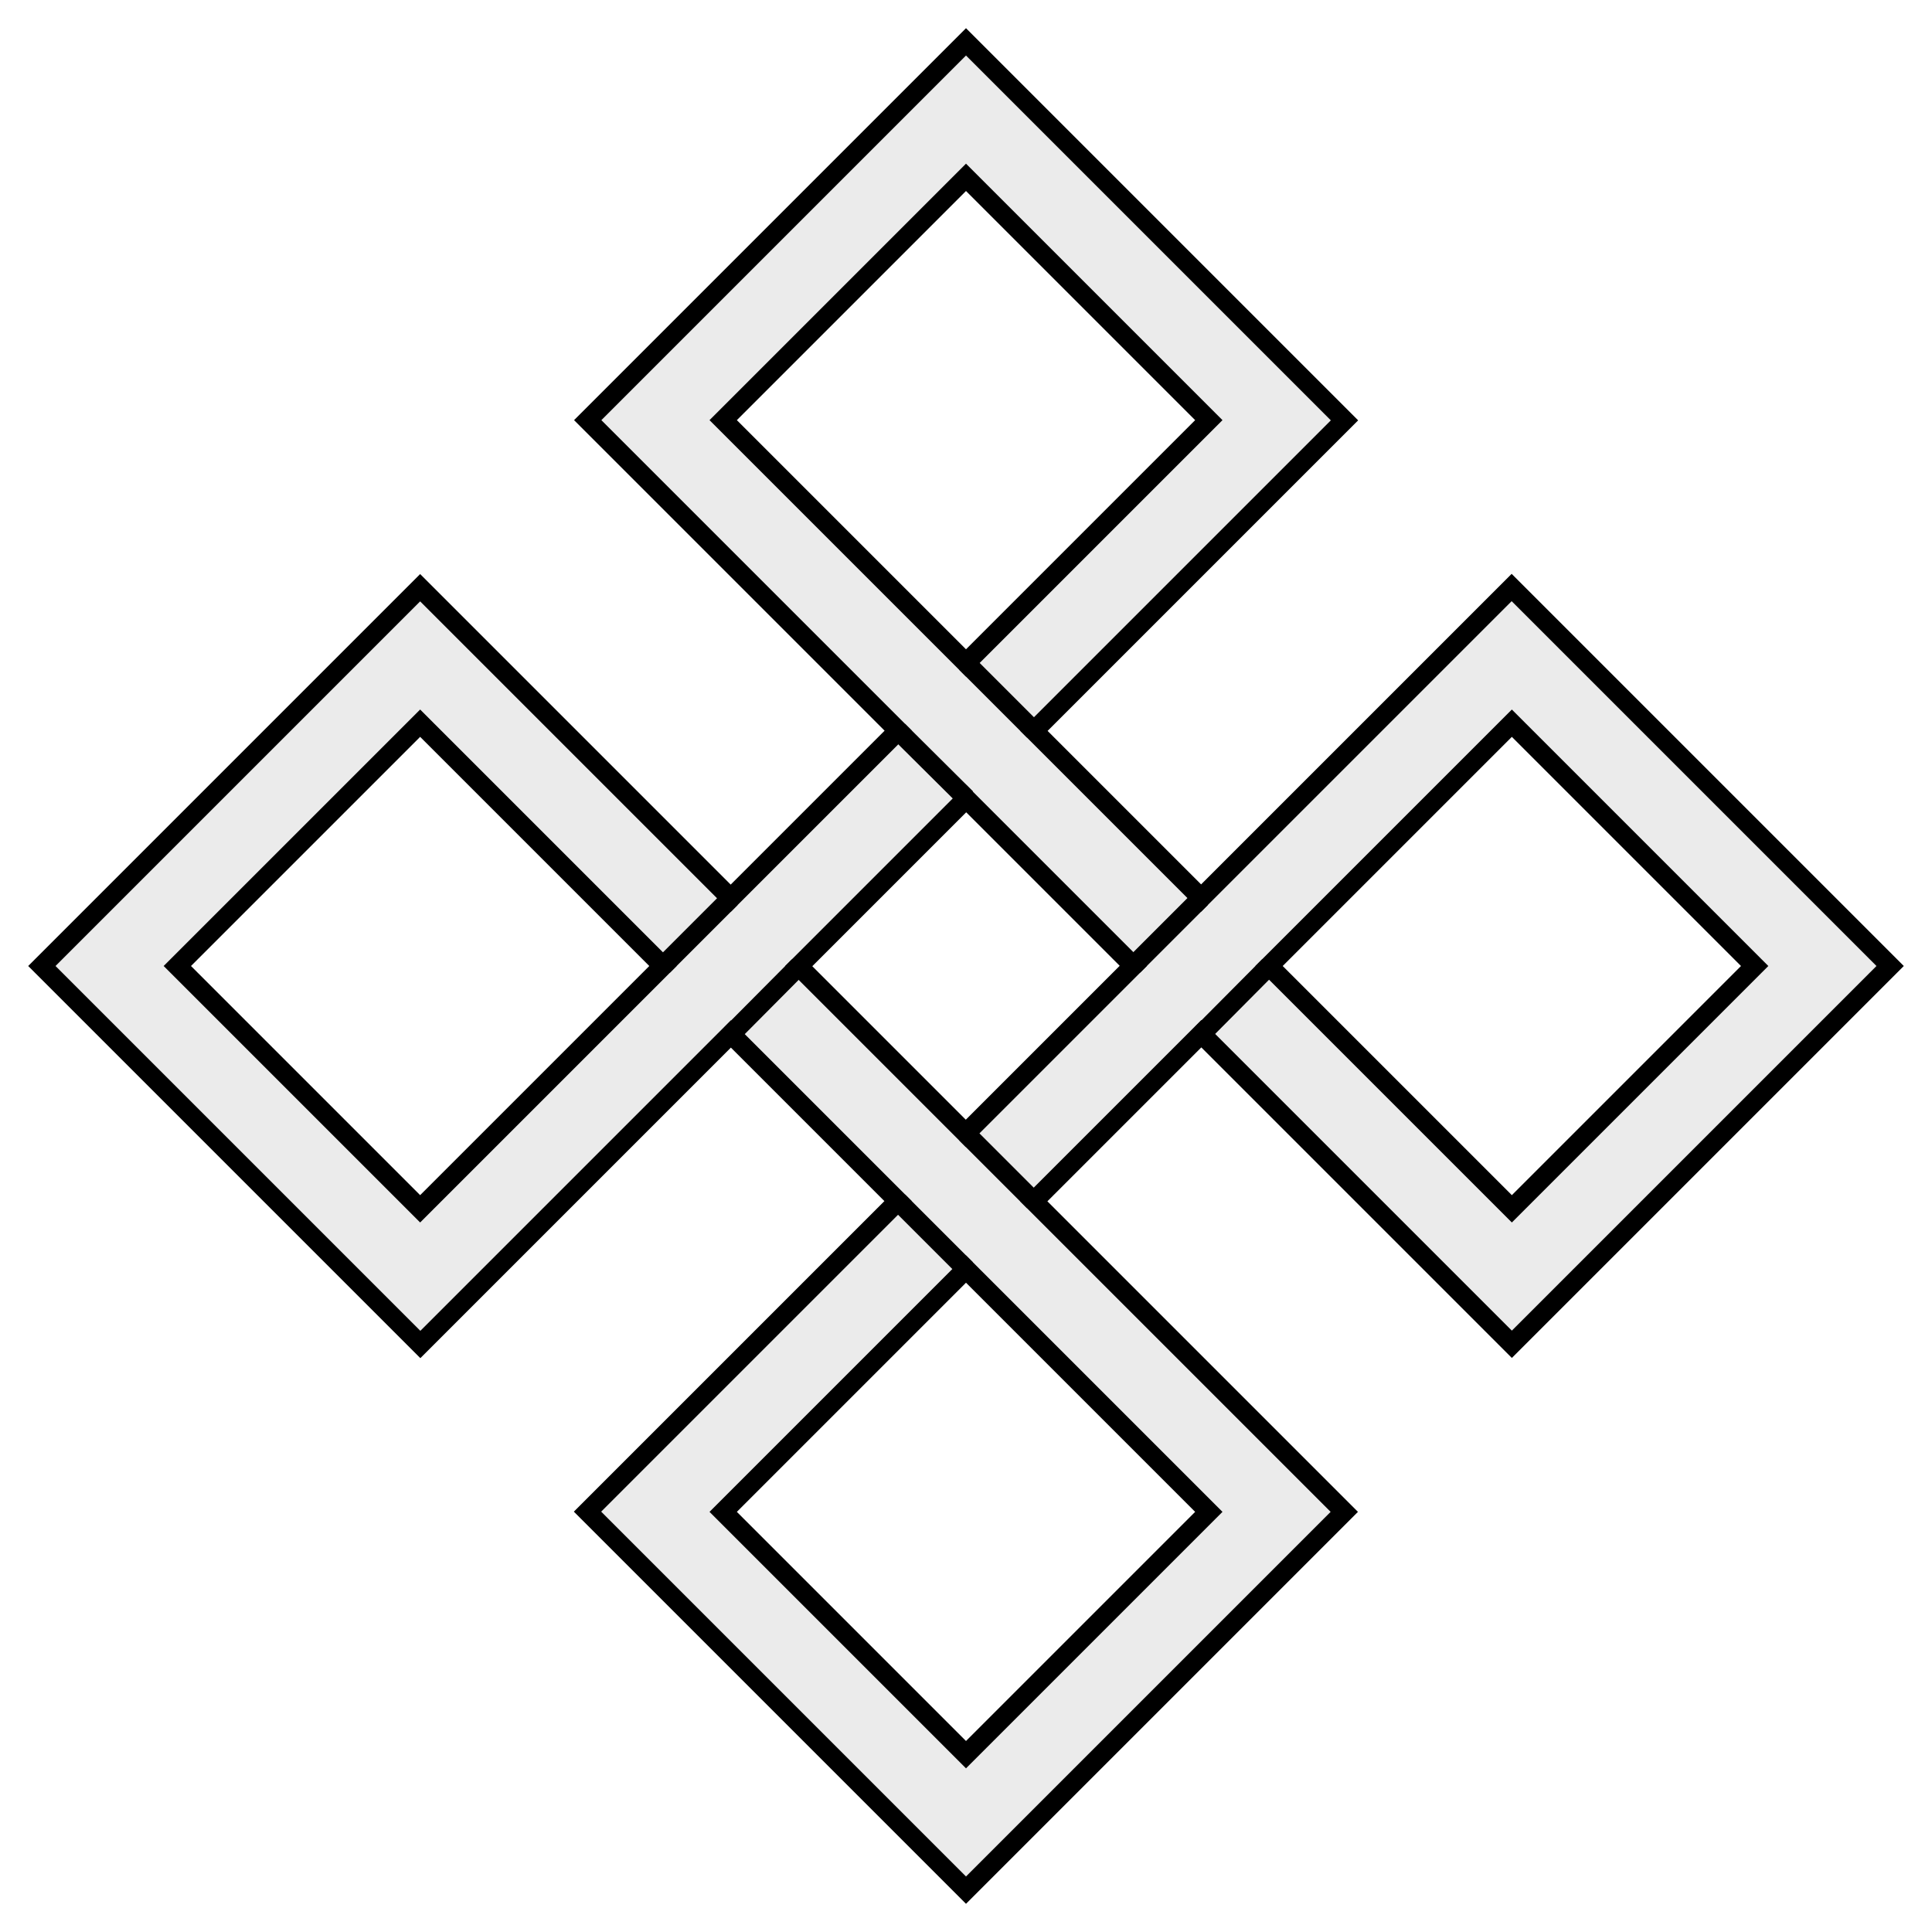
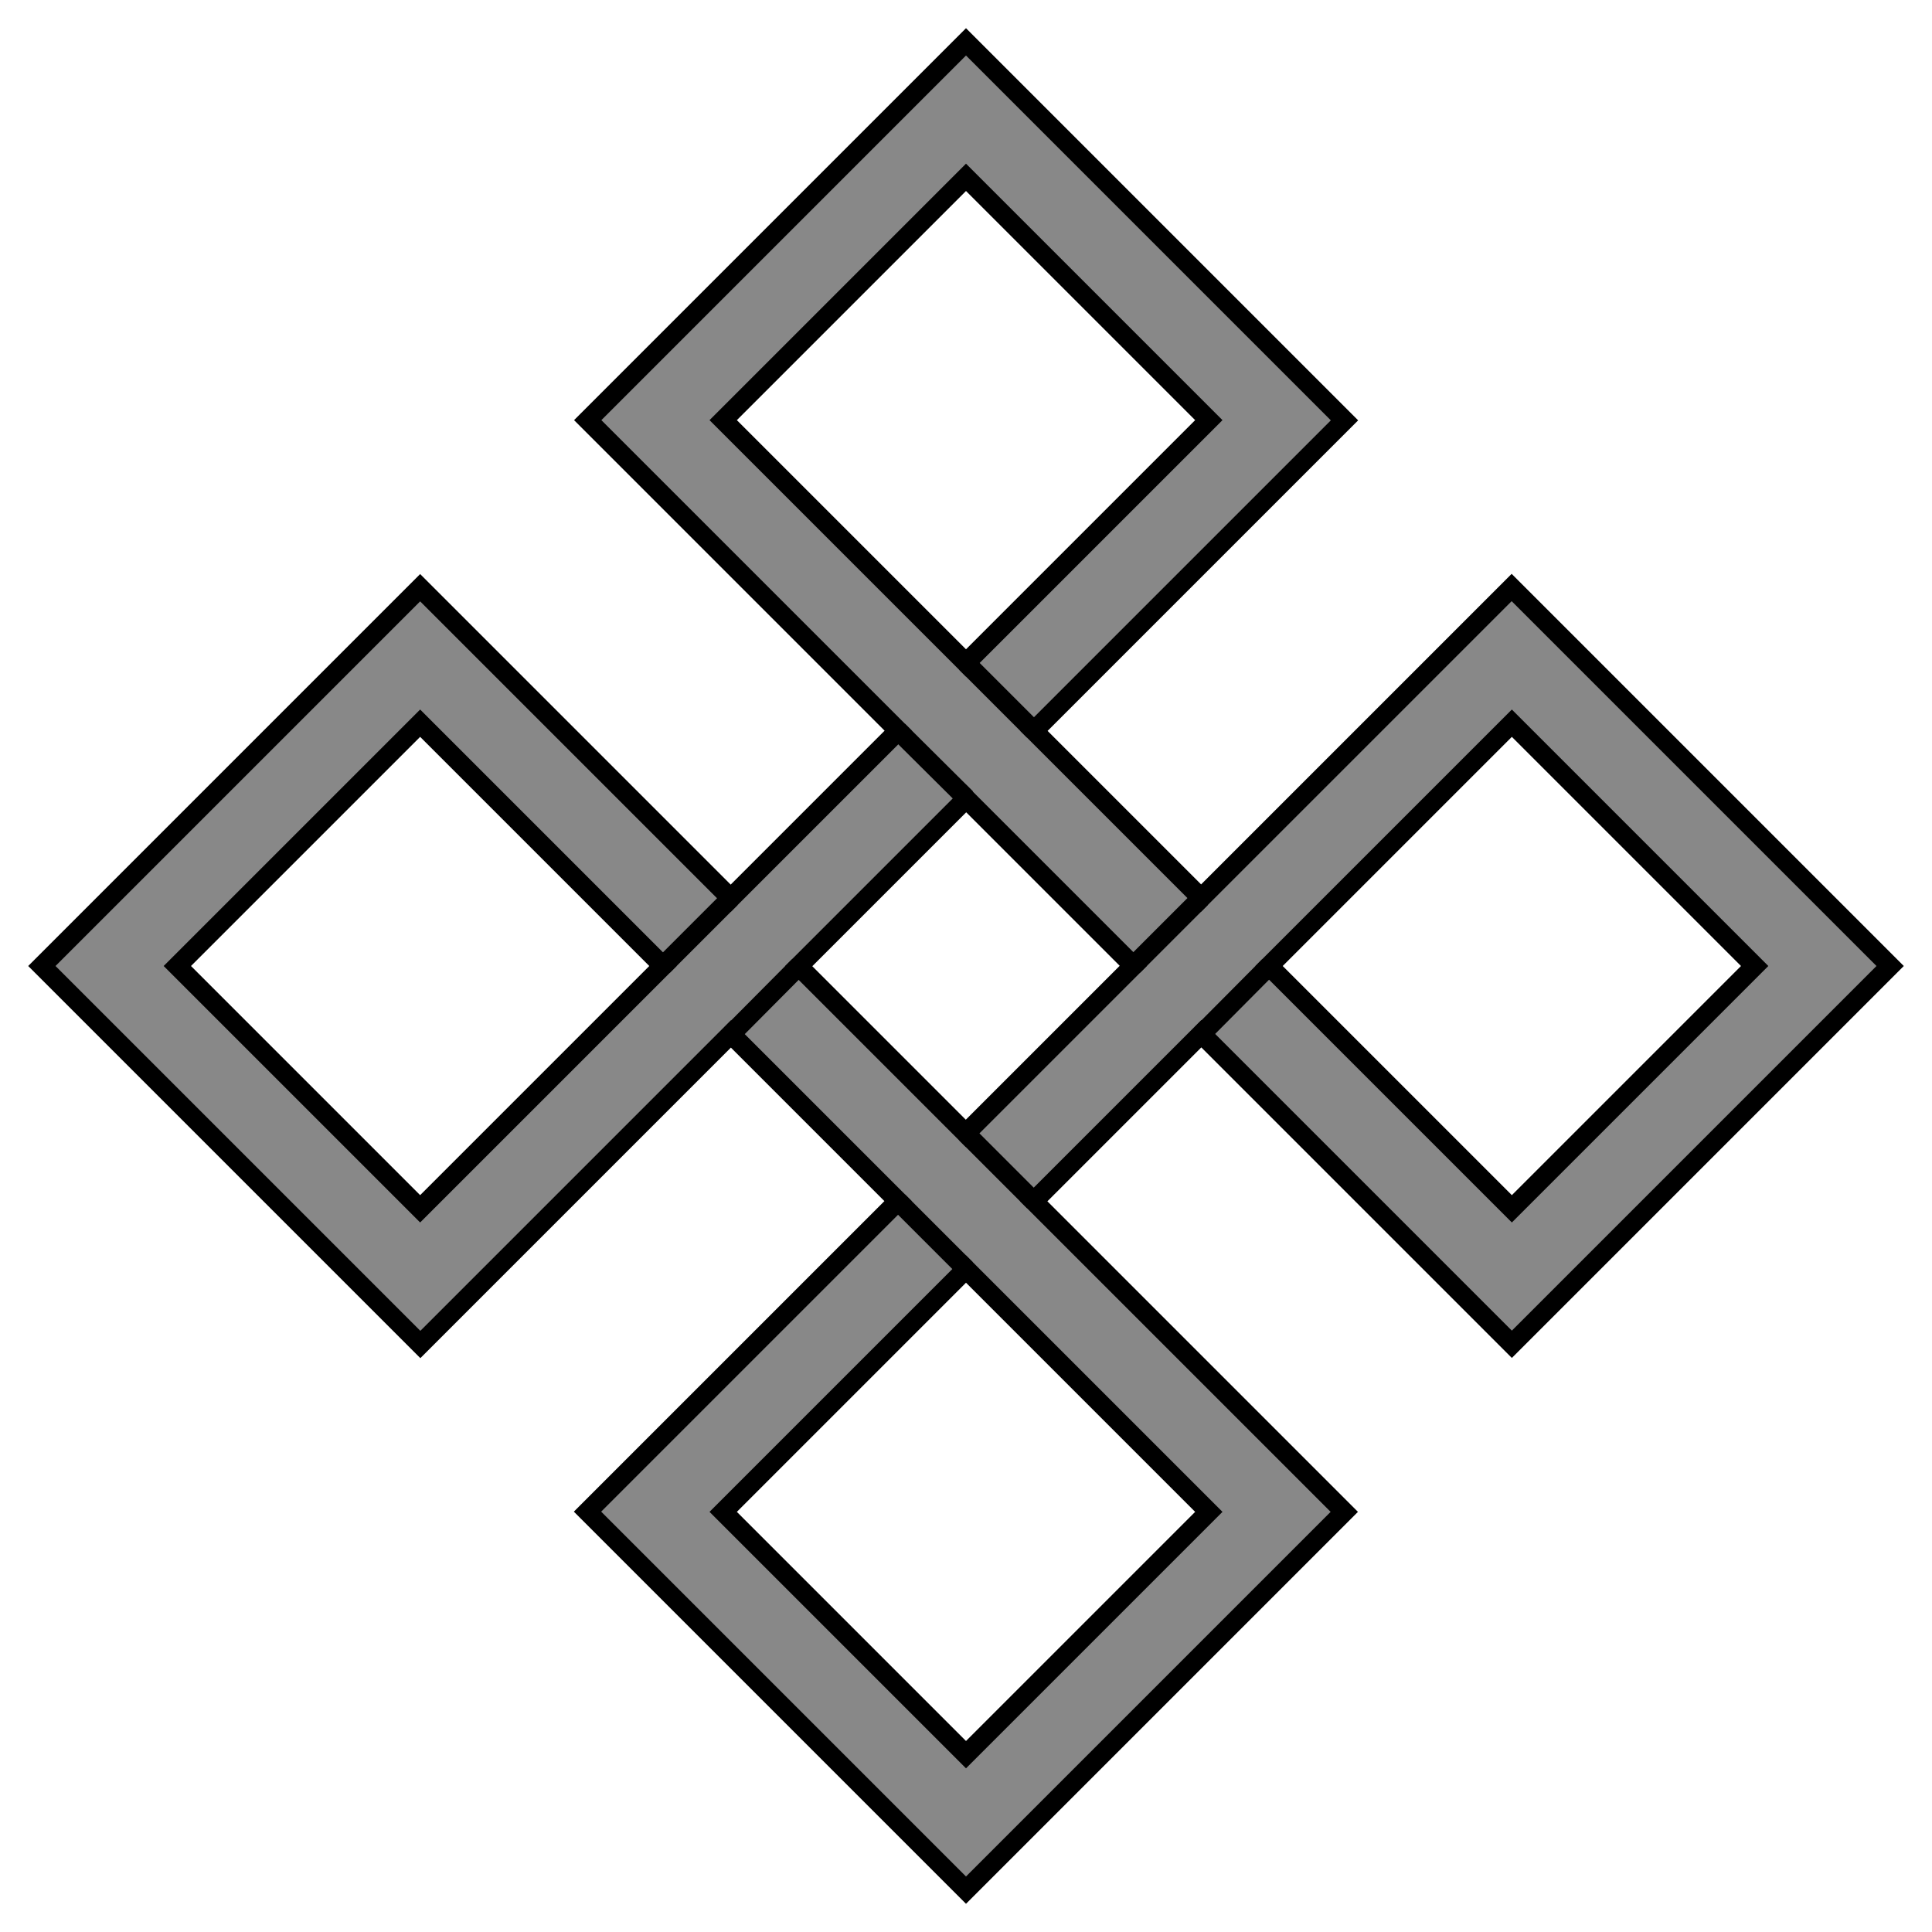
<svg xmlns="http://www.w3.org/2000/svg" height="300" width="300">
-   <g fill="#ebebeb" stroke="#000" stroke-width="3" transform="translate(-1737.758 -566.0761)">
+   <linearGradient id="fillColor">
+     <stop stop-color="#888" />
+   </linearGradient>
+   <linearGradient id="strokeColor">
+     <stop stop-color="#000" />
+   </linearGradient>
+   <g fill="url(#fillColor)" stroke="url(#strokeColor)" stroke-width="3" transform="translate(-1737.758 -566.0761)">
    <path d="m1744.258 716.076 58.772 58.772 10.518-10.518 37.704-37.704 25.956 25.956-37.704 37.704-10.518 10.518 58.772 58.772 58.74-58.74-48.222-48.222 26.02-26.02 48.222 48.222 58.74-58.74-58.772-58.772-10.518 10.518-37.704 37.704c-8.652-8.652-17.304-17.304-25.956-25.956l37.704-37.704 10.518-10.518-58.772-58.772-58.74 58.74 48.222 48.222-26.02 26.02-48.222-48.222zm21.036 0 37.704-37.704 37.704 37.704-37.704 37.704zm84.76-84.76 37.704-37.704 37.704 37.704-37.704 37.704zm11.716 84.793 26.02-26.02c8.652 8.652 17.304 17.304 25.956 25.956l-26.02 26.02c-8.652-8.652-17.304-17.304-25.956-25.956zm-11.716 84.728 37.704-37.704 37.704 37.704-37.704 37.704zm84.76-84.76 37.704-37.704 37.704 37.704-37.704 37.704z" />
    <path d="m1840.702 716.076 10.518-10.518" />
    <path d="m1851.284 726.659 10.486-10.551" />
    <path d="m1913.746 716.044 10.518-10.518" />
    <path d="m1924.329 726.627 10.486-10.551" />
    <path d="m1887.758 669.019 10.518 10.518" />
    <path d="m1877.24 679.538 10.551 10.486" />
    <path d="m1877.24 752.615 10.518 10.518" />
    <path d="m1887.758 742.096 10.518 10.518" />
  </g>
</svg>
